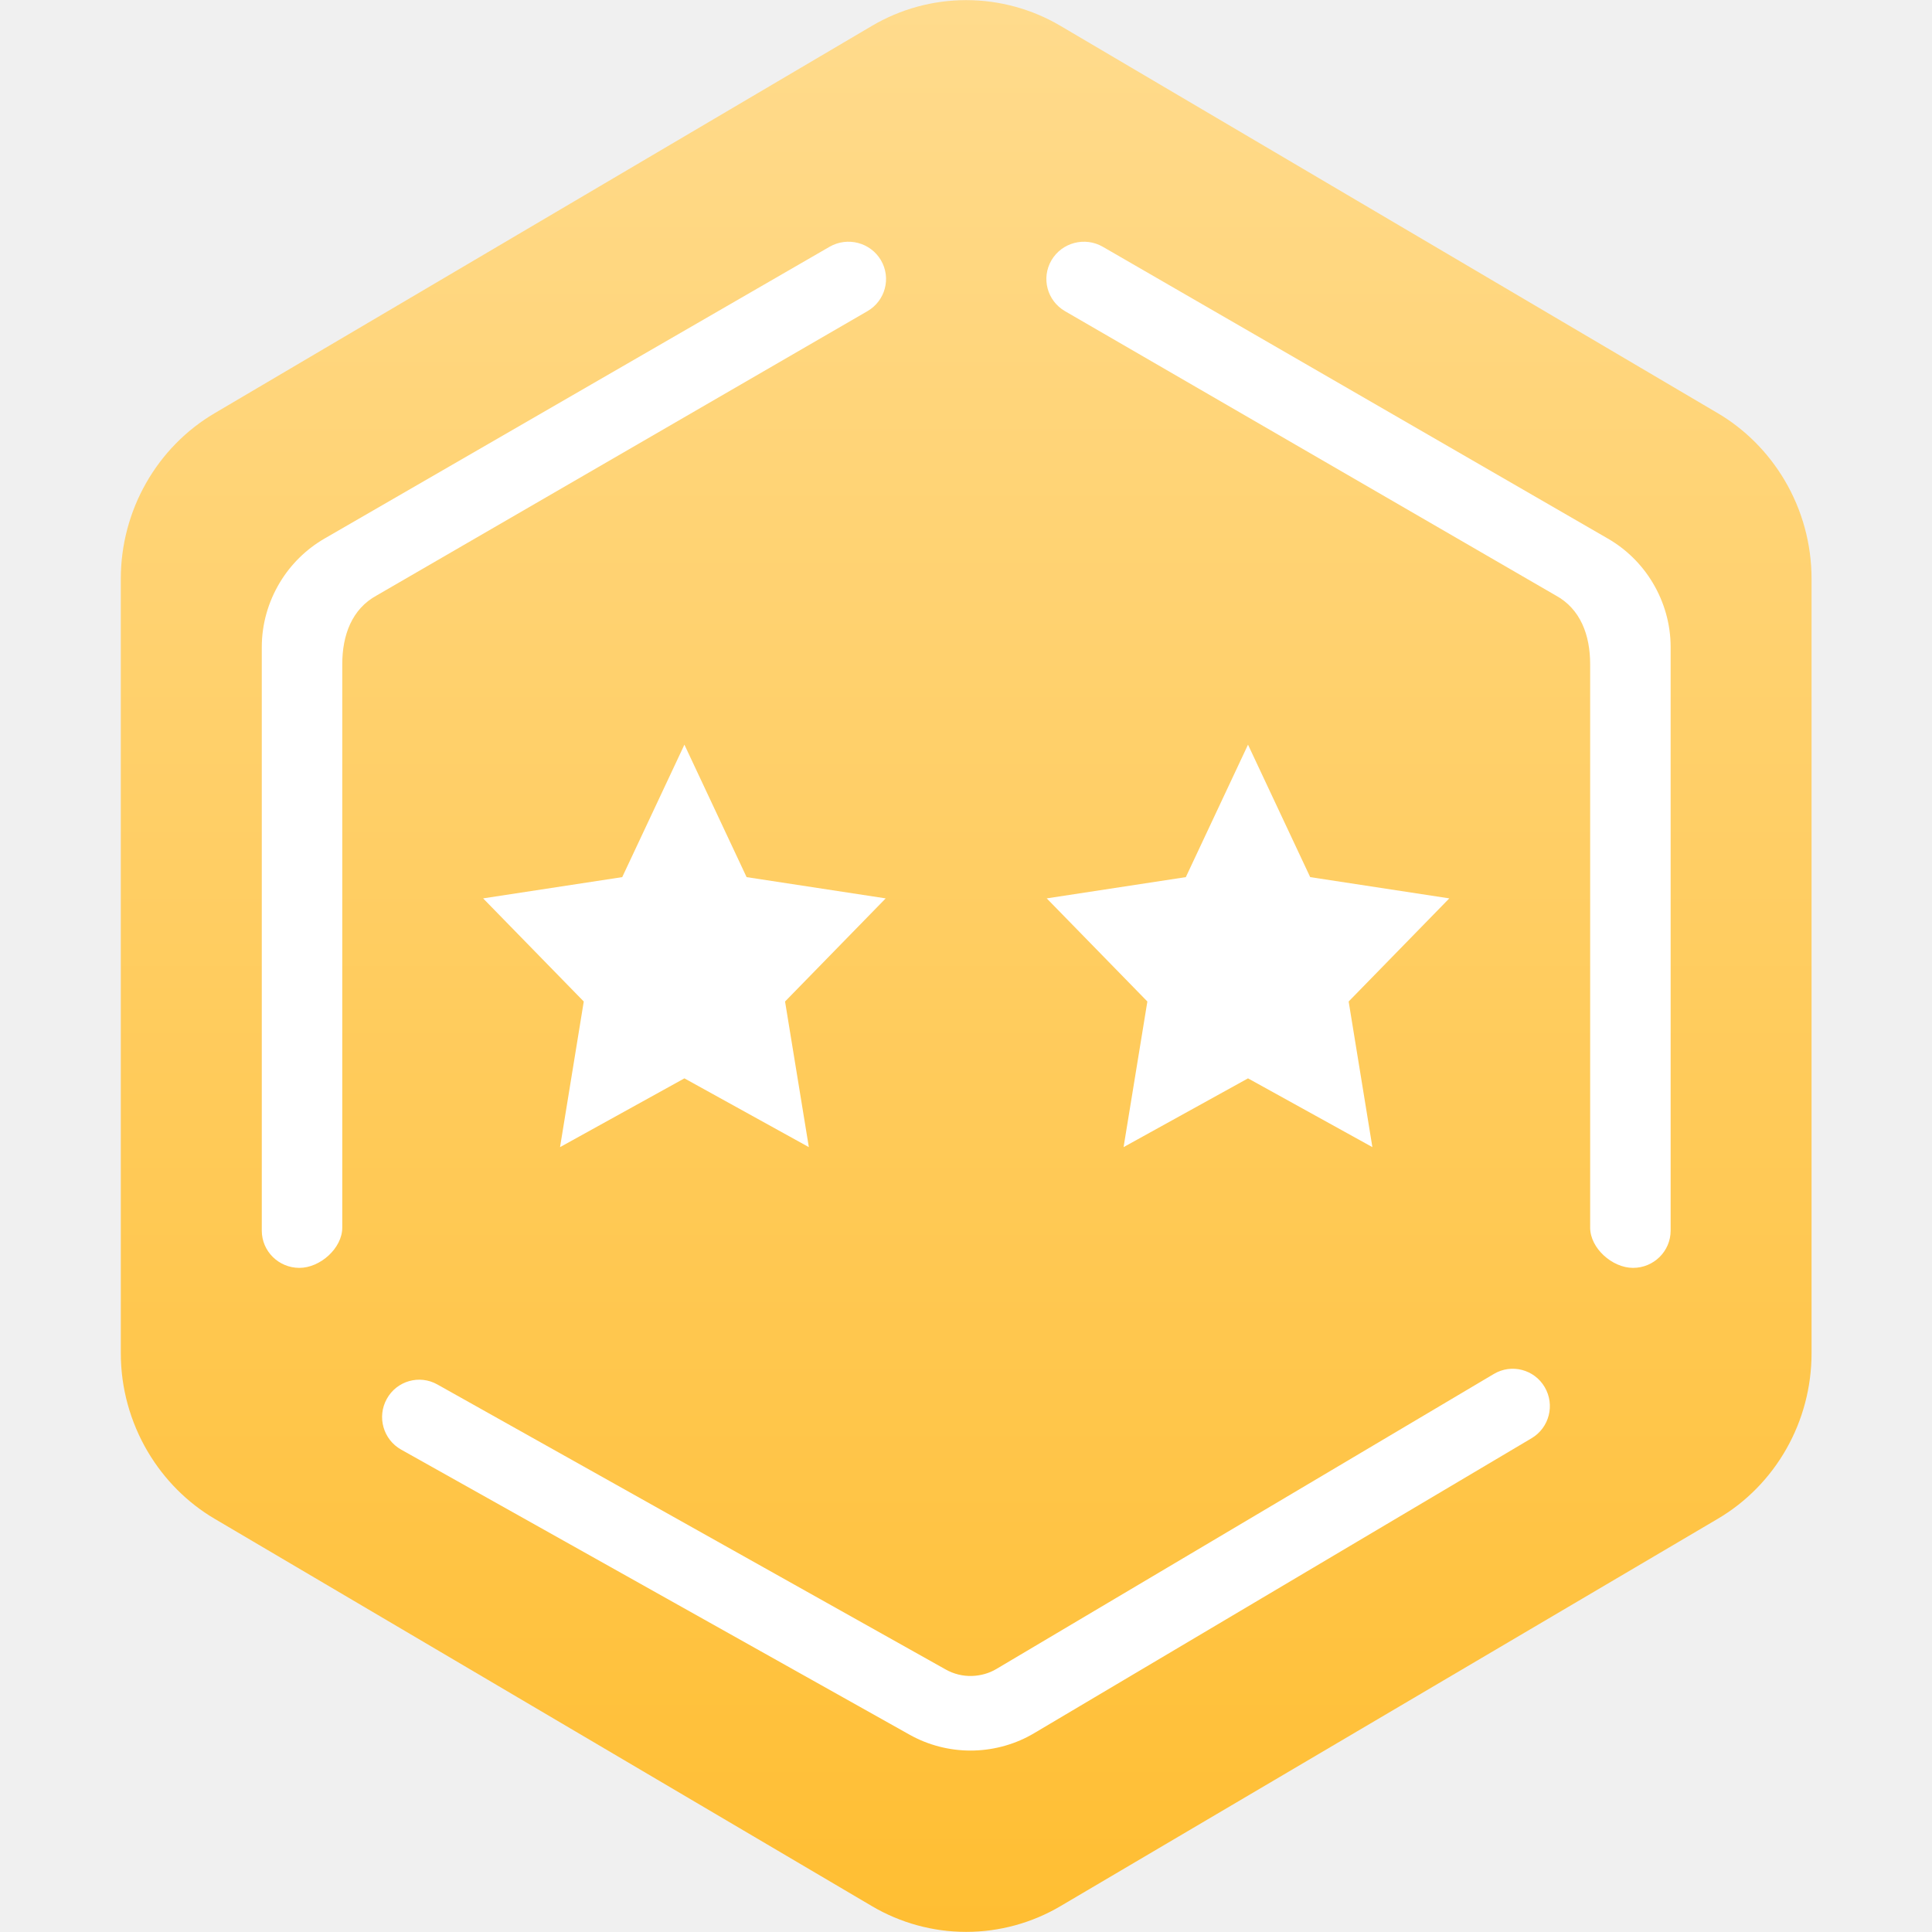
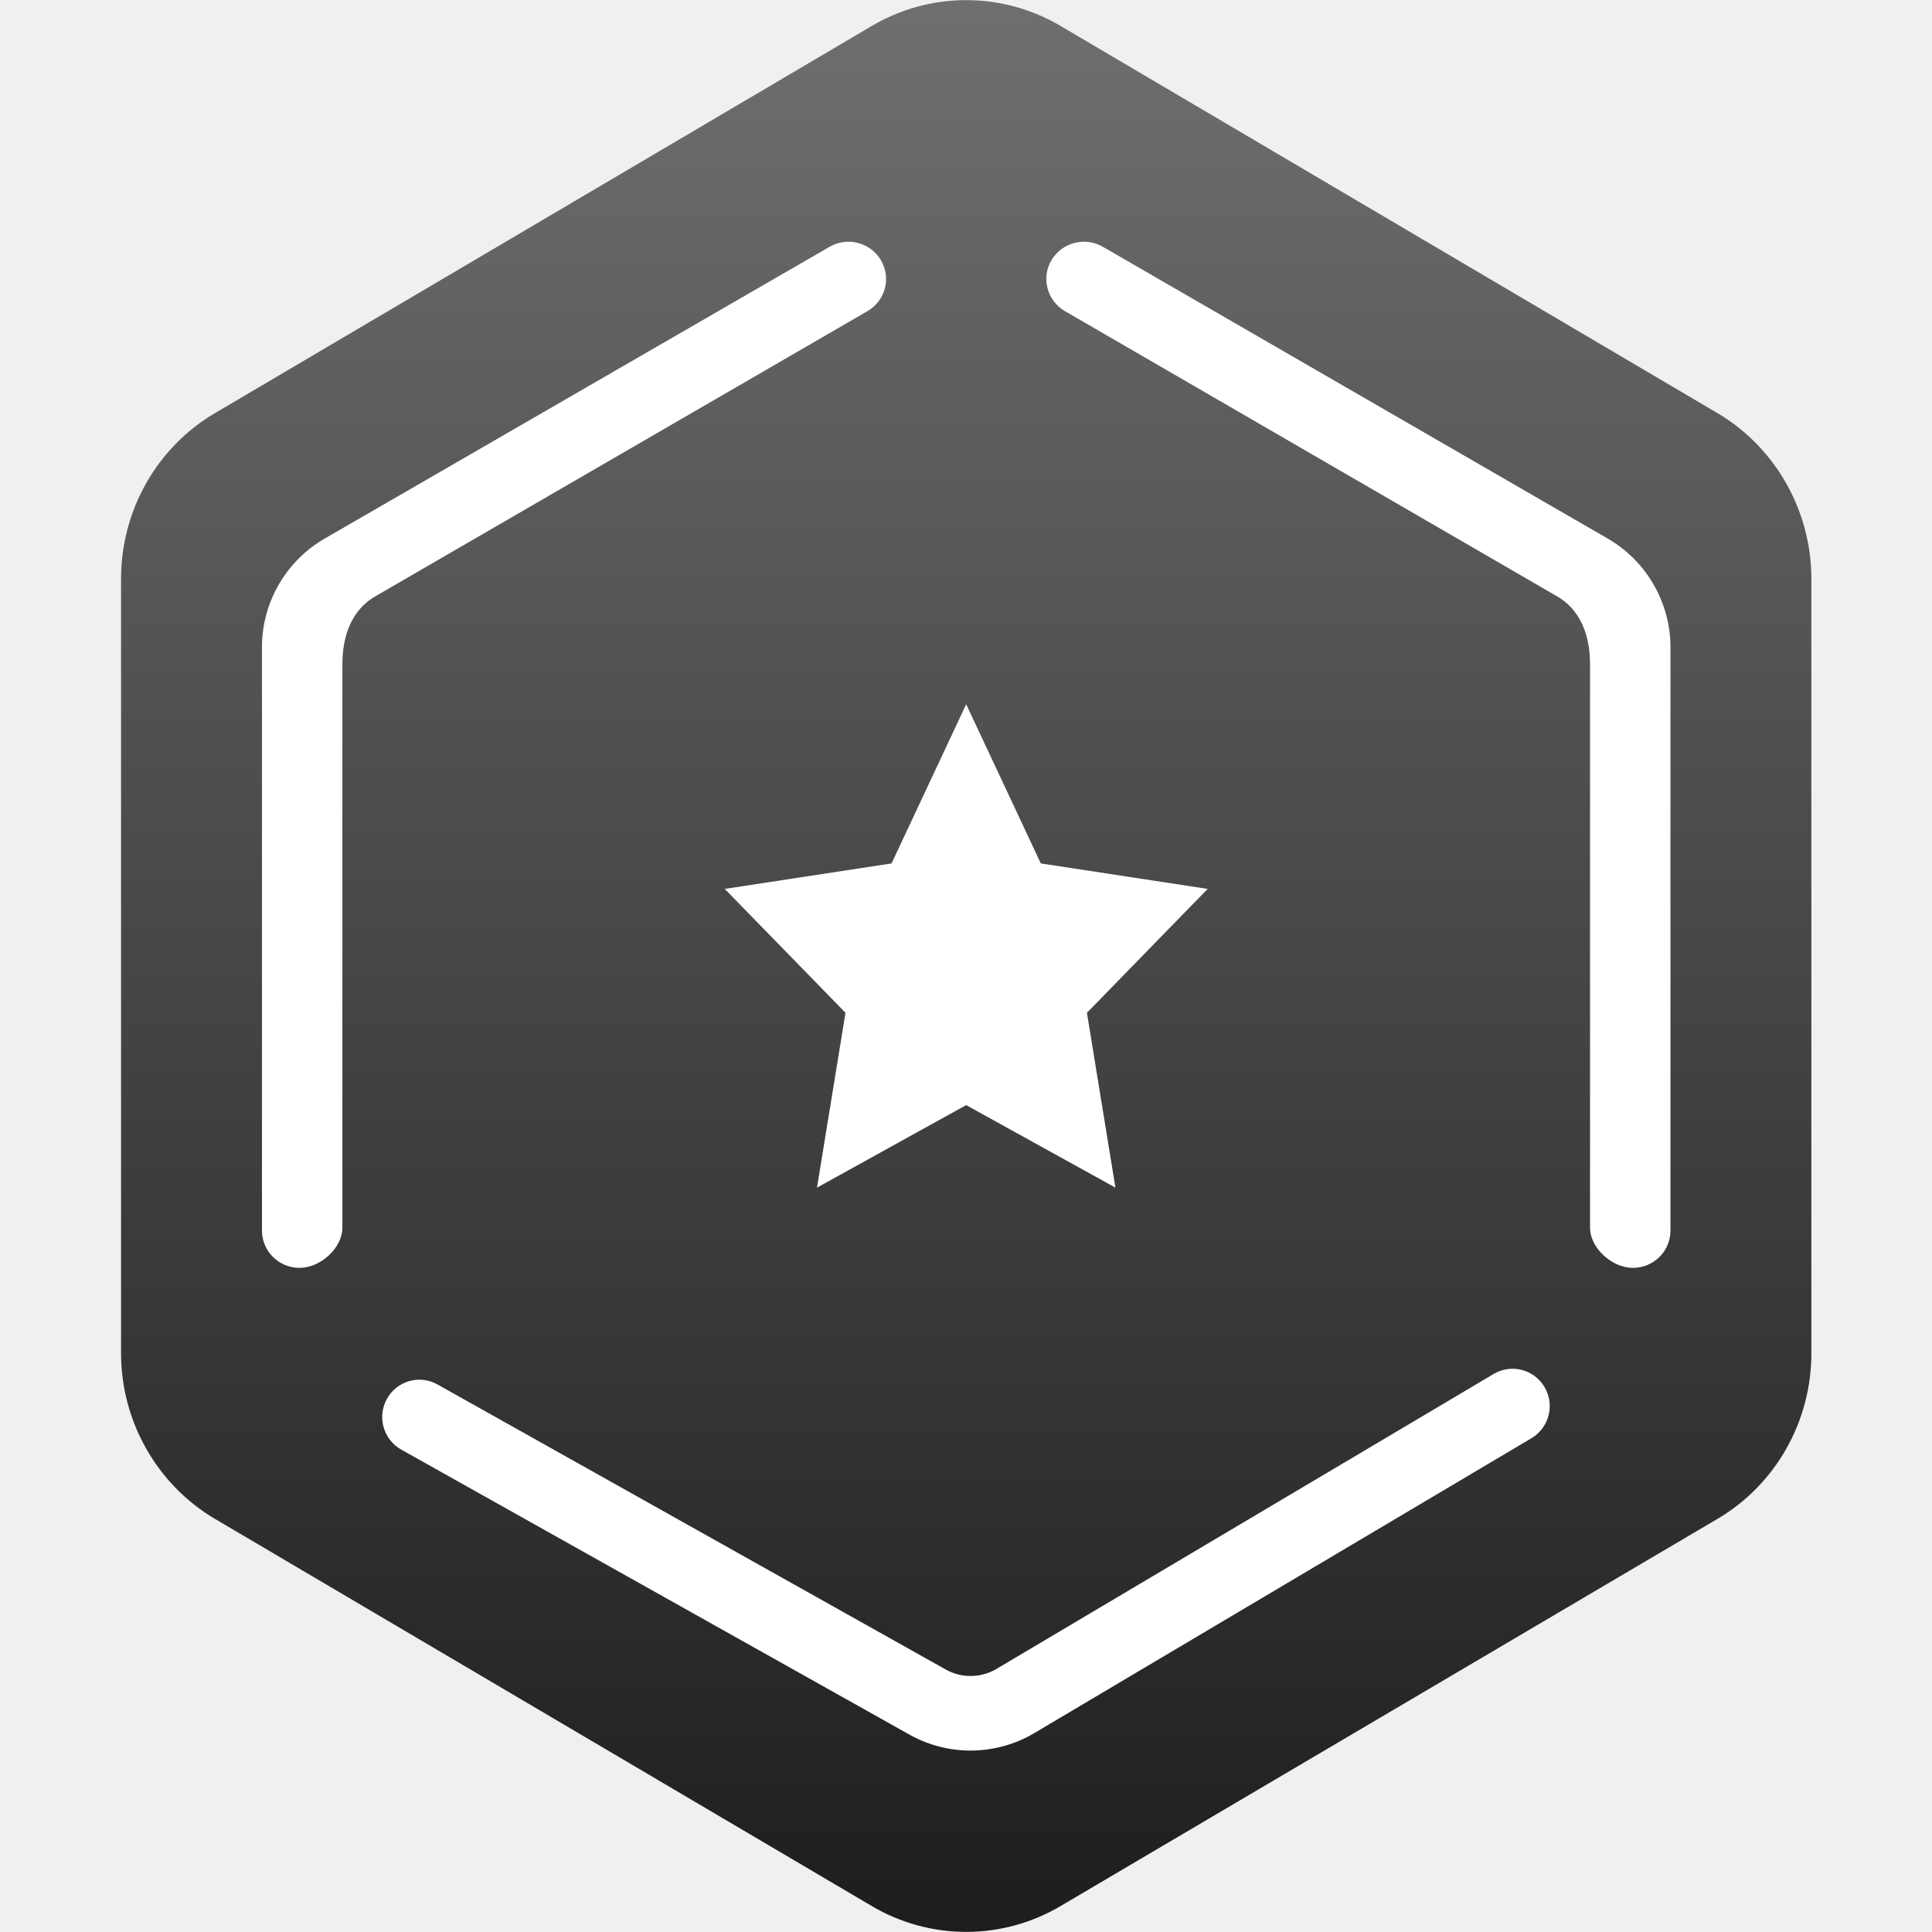
<svg xmlns="http://www.w3.org/2000/svg" version="1.1" width="32" height="32" viewBox="0 0 32 32">
  <defs>
    <linearGradient id="gradient1" x1="50.000%" y1="0.000%" x2="50.000%" y2="100.000%">
-       <stop offset="0%" stop-color="#FFDB8D" />
-       <stop offset="100%" stop-color="#FFBE32" />
+       <stop offset="0%" stop-color="#6E6F70" />
+       <stop offset="100%" stop-color="#1D1D1E" />
    </linearGradient>
  </defs>
-   <g id="icon_rank_08_act">
-     <path id="bg" d="M29.558,7.953 C29.286,7.494 28.904,7.110 28.452,6.844 C28.452,6.844 17.566,0.429 17.566,0.429 C17.092,0.149 16.551,0.002 16.003,0.002 C15.455,0.002 14.915,0.149 14.441,0.429 C14.441,0.429 3.555,6.844 3.555,6.844 C3.084,7.121 2.691,7.522 2.419,8.002 C2.146,8.482 2.001,9.030 2.001,9.585 C2.001,9.585 2.001,22.415 2.001,22.415 C2.001,22.988 2.156,23.552 2.449,24.047 C2.721,24.506 3.103,24.890 3.555,25.156 C3.555,25.156 14.441,31.571 14.441,31.571 C14.915,31.851 15.455,31.998 16.003,31.998 C16.551,31.998 17.092,31.851 17.566,31.571 C17.566,31.571 28.452,25.156 28.452,25.156 C28.923,24.879 29.316,24.478 29.588,23.998 C29.861,23.518 30.005,22.970 30.005,22.415 C30.005,22.415 30.005,9.585 30.005,9.585 C30.005,9.012 29.851,8.448 29.558,7.953 z" fill="url(#gradient1)" />
-     <path id="beam" d="M27.048,21.000 C26.704,21.000 26.338,20.674 26.338,20.333 C26.338,20.333 26.338,11.000 26.338,11.000 C26.338,10.523 26.180,10.085 25.765,9.861 C24.396,9.068 17.640,5.154 17.640,5.154 C17.343,4.982 17.243,4.605 17.416,4.310 C17.589,4.016 17.970,3.916 18.267,4.088 C18.267,4.088 26.632,8.921 26.632,8.921 C26.934,9.095 27.190,9.346 27.371,9.647 C27.567,9.972 27.671,10.342 27.671,10.717 C27.671,10.717 27.671,20.383 27.671,20.383 C27.671,20.724 27.392,21.000 27.048,21.000 zM19.641,14.528 L20.671,12.334 L21.701,14.528 L24.005,14.880 L22.338,16.588 L22.731,19.000 L20.671,17.861 L18.610,19.000 L19.004,16.588 L17.337,14.880 L19.641,14.528 zM25.585,22.975 C25.758,23.269 25.661,23.647 25.369,23.821 C25.369,23.821 17.127,28.708 17.127,28.708 C16.831,28.884 16.489,28.983 16.138,28.994 C16.118,28.994 16.098,28.995 16.077,28.995 C15.721,28.995 15.371,28.904 15.062,28.730 C15.062,28.730 6.644,24.010 6.644,24.010 C6.347,23.843 6.241,23.467 6.407,23.169 C6.572,22.871 6.947,22.764 7.244,22.931 C7.244,22.931 15.662,27.651 15.662,27.651 C15.795,27.726 15.948,27.765 16.102,27.759 C16.244,27.754 16.383,27.715 16.501,27.645 C16.501,27.645 24.743,22.757 24.743,22.757 C25.035,22.583 25.413,22.681 25.585,22.975 zM10.306,14.528 L11.336,12.334 L12.366,14.528 L14.670,14.880 L13.003,16.588 L13.397,19.000 L11.336,17.861 L9.276,19.000 L9.669,16.588 L8.002,14.880 L10.306,14.528 zM14.367,5.154 C14.367,5.154 7.611,9.068 6.242,9.861 C5.827,10.085 5.669,10.523 5.669,11.000 C5.669,11.000 5.669,20.333 5.669,20.333 C5.669,20.674 5.303,21.000 4.959,21.000 C4.615,21.000 4.336,20.724 4.336,20.383 C4.336,20.383 4.336,10.717 4.336,10.717 C4.336,10.342 4.440,9.972 4.636,9.647 C4.817,9.346 5.073,9.095 5.374,8.921 C5.374,8.921 13.739,4.088 13.739,4.088 C14.037,3.916 14.418,4.016 14.591,4.310 C14.764,4.605 14.664,4.982 14.367,5.154 z" fill="#FFFFFF" />
+   <g id="icon_rank_09_act">
+     <path id="bg" d="M29.555,7.953 C29.283,7.494 28.901,7.110 28.449,6.844 C28.449,6.844 17.565,0.429 17.565,0.429 C17.091,0.149 16.551,0.002 16.003,0.002 C15.455,0.002 14.915,0.149 14.441,0.429 C14.441,0.429 3.558,6.844 3.558,6.844 C3.087,7.121 2.694,7.522 2.422,8.002 C2.149,8.482 2.005,9.030 2.005,9.585 C2.005,9.585 2.005,22.415 2.005,22.415 C2.005,22.988 2.159,23.552 2.452,24.047 C2.724,24.506 3.106,24.890 3.558,25.156 C3.558,25.156 14.441,31.571 14.441,31.571 C14.915,31.851 15.455,31.998 16.003,31.998 C16.551,31.998 17.091,31.851 17.565,31.571 C17.565,31.571 28.449,25.156 28.449,25.156 C28.920,24.879 29.313,24.478 29.585,23.998 C29.858,23.518 30.002,22.970 30.002,22.415 C30.002,22.415 30.002,9.585 30.002,9.585 C30.002,9.012 29.847,8.448 29.555,7.953 z" fill="url(#gradient1)" />
+     <path id="beam" d="M27.045,21.000 C26.702,21.000 26.336,20.674 26.336,20.333 C26.336,20.333 26.336,11.000 26.336,11.000 C26.336,10.523 26.177,10.085 25.762,9.861 C24.394,9.068 17.640,5.154 17.640,5.154 C17.343,4.982 17.242,4.605 17.415,4.310 C17.589,4.016 17.969,3.916 18.267,4.088 C18.267,4.088 26.630,8.921 26.630,8.921 C26.931,9.095 27.187,9.346 27.368,9.647 C27.564,9.972 27.668,10.342 27.668,10.717 C27.668,10.717 27.668,20.383 27.668,20.383 C27.668,20.724 27.389,21.000 27.045,21.000 zM18.003,16.775 L18.475,19.671 L16.003,18.304 L13.532,19.671 L14.004,16.775 L12.004,14.723 L14.767,14.301 L16.003,11.665 L17.239,14.301 L20.003,14.723 L18.003,16.775 zM14.367,5.154 C14.367,5.154 7.613,9.068 6.244,9.861 C5.829,10.085 5.671,10.523 5.671,11.000 C5.671,11.000 5.671,20.333 5.671,20.333 C5.671,20.674 5.305,21.000 4.961,21.000 C4.618,21.000 4.339,20.724 4.339,20.383 C4.339,20.383 4.339,10.717 4.339,10.717 C4.339,10.342 4.442,9.972 4.638,9.647 C4.820,9.346 5.075,9.095 5.377,8.921 C5.377,8.921 13.740,4.088 13.740,4.088 C14.037,3.916 14.418,4.016 14.591,4.310 C14.764,4.605 14.664,4.982 14.367,5.154 zM7.246,22.931 C7.246,22.931 15.662,27.651 15.662,27.651 C15.795,27.726 15.948,27.765 16.102,27.759 C16.244,27.754 16.382,27.715 16.500,27.645 C16.500,27.645 24.740,22.757 24.740,22.757 C25.033,22.583 25.410,22.681 25.583,22.975 C25.756,23.269 25.659,23.647 25.366,23.821 C25.366,23.821 17.127,28.708 17.127,28.708 C16.830,28.884 16.488,28.983 16.138,28.994 C16.118,28.994 16.098,28.995 16.077,28.995 C15.721,28.995 15.371,28.904 15.062,28.730 C15.062,28.730 6.646,24.010 6.646,24.010 C6.349,23.843 6.243,23.467 6.409,23.169 C6.574,22.871 6.949,22.764 7.246,22.931 z" fill="#FFFFFF" />
  </g>
</svg>
